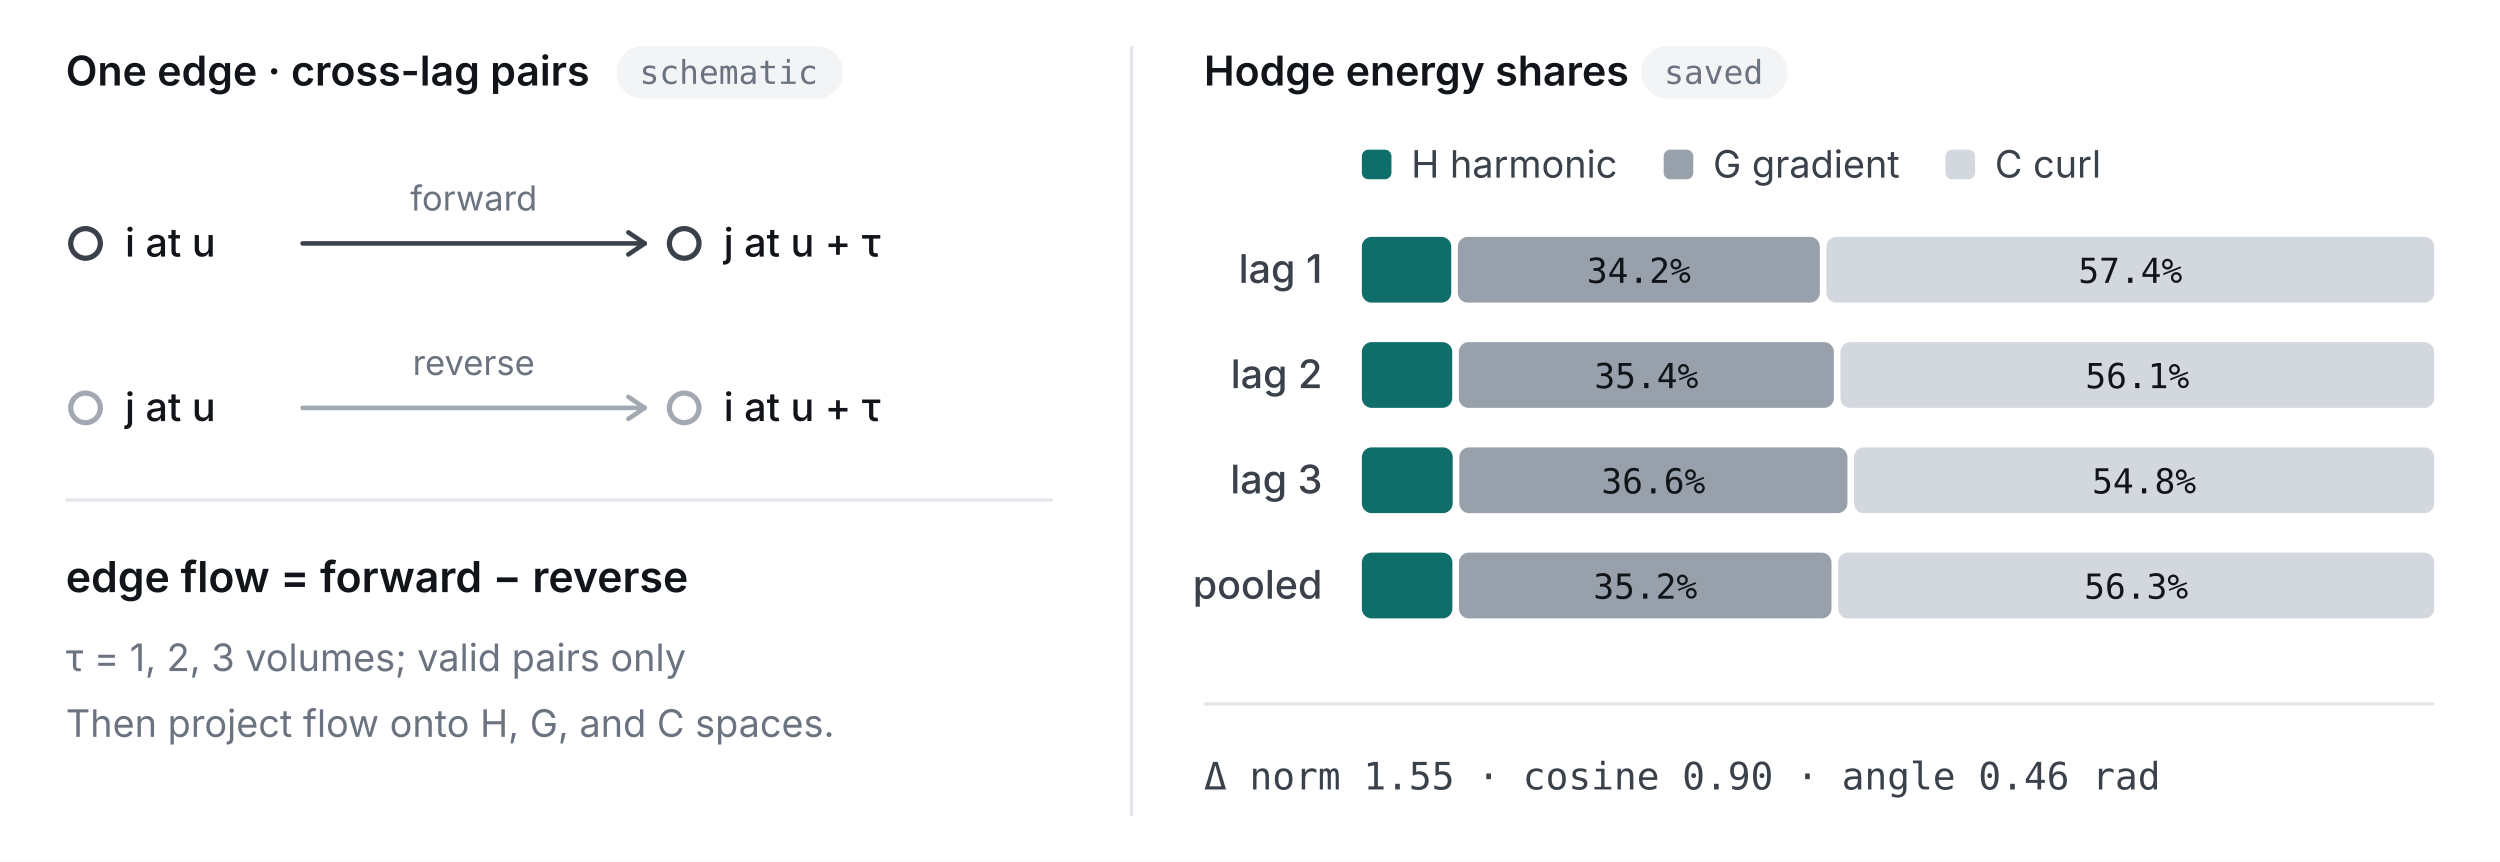
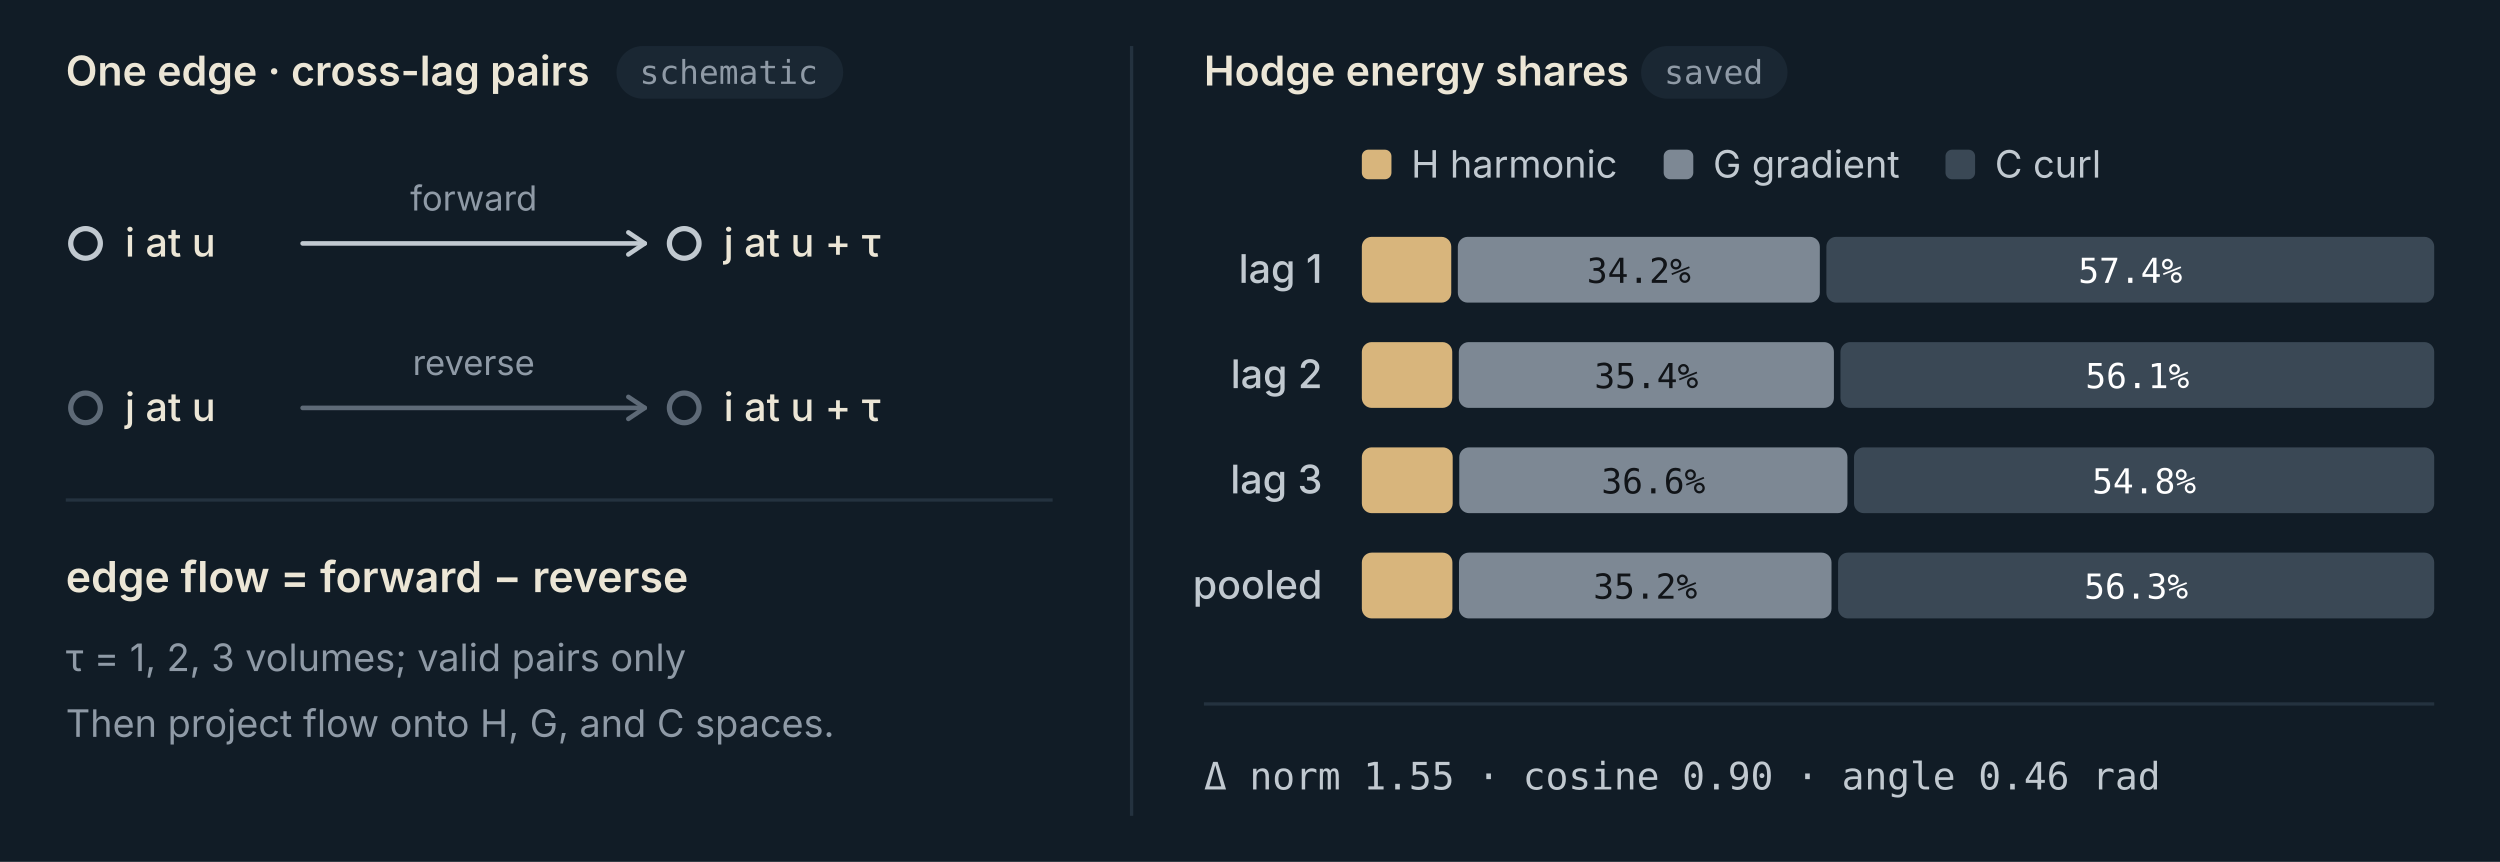
<svg xmlns="http://www.w3.org/2000/svg" width="760" height="262" viewBox="0 0 760 262" role="img" aria-labelledby="title desc" font-family="-apple-system,BlinkMacSystemFont,'Segoe UI',Inter,Roboto,Helvetica,Arial,sans-serif">
-   <rect width="760" height="262" fill="#ffffff" />
-   <text x="20.00" y="26.00" fill="#111418" font-size="12.5" font-weight="600" text-anchor="start">One edge · cross-lag pairs</text>
-   <rect x="187.42" y="14.00" width="68.90" height="16.00" fill="#f3f4f6" rx="8" />
-   <text x="194.42" y="25.50" fill="#6b7380" font-size="10" font-weight="500" text-anchor="start" font-family="'SF Mono',ui-monospace,SFMono-Regular,Menlo,Consolas,monospace">schematic</text>
-   <circle cx="26.00" cy="74.00" r="4.50" fill="#ffffff" stroke="#3a414b" stroke-width="1.6" />
-   <text x="38.00" y="78.00" fill="#111418" font-size="12" font-weight="500" text-anchor="start">i at u</text>
-   <line x1="92.00" y1="74.00" x2="196.00" y2="74.00" stroke="#3a414b" stroke-width="1.4" opacity="1" stroke-linecap="round" />
-   <polyline points="191.02,77.35 196.00,74.00 191.02,70.65" fill="none" stroke="#3a414b" stroke-width="1.4" stroke-linejoin="round" stroke-linecap="round" opacity="1" />
-   <circle cx="208.00" cy="74.00" r="4.50" fill="#ffffff" stroke="#3a414b" stroke-width="1.6" />
-   <text x="220.00" y="78.00" fill="#111418" font-size="12" font-weight="500" text-anchor="start">j at u + τ</text>
-   <text x="144.00" y="64.00" fill="#6b7380" font-size="10.5" font-weight="400" text-anchor="middle">forward</text>
-   <circle cx="26.00" cy="124.00" r="4.50" fill="#ffffff" stroke="#a3a9b2" stroke-width="1.6" />
-   <text x="38.00" y="128.00" fill="#111418" font-size="12" font-weight="500" text-anchor="start">j at u</text>
-   <line x1="92.00" y1="124.00" x2="196.00" y2="124.00" stroke="#a3a9b2" stroke-width="1.4" opacity="1" stroke-linecap="round" />
-   <polyline points="191.02,127.35 196.00,124.00 191.02,120.65" fill="none" stroke="#a3a9b2" stroke-width="1.4" stroke-linejoin="round" stroke-linecap="round" opacity="1" />
-   <circle cx="208.00" cy="124.00" r="4.50" fill="#ffffff" stroke="#a3a9b2" stroke-width="1.6" />
-   <text x="220.00" y="128.00" fill="#111418" font-size="12" font-weight="500" text-anchor="start">i at u + τ</text>
-   <text x="144.00" y="114.00" fill="#6b7380" font-size="10.5" font-weight="400" text-anchor="middle">reverse</text>
-   <line x1="20.00" y1="152.00" x2="320.00" y2="152.00" stroke="#e3e6ea" stroke-width="1" opacity="1" stroke-linecap="butt" />
-   <text x="20.00" y="180.00" fill="#111418" font-size="13" font-weight="600" text-anchor="start">edge flow = forward − reverse</text>
-   <text x="20.00" y="204.00" fill="#6b7380" font-size="11.5" font-weight="400" text-anchor="start">τ = 1, 2, 3 volumes; valid pairs only</text>
-   <text x="20.00" y="224.00" fill="#6b7380" font-size="11.5" font-weight="400" text-anchor="start">Then project flow onto H, G, and C spaces.</text>
-   <line x1="344.00" y1="14.00" x2="344.00" y2="248.00" stroke="#e3e6ea" stroke-width="1" opacity="1" stroke-linecap="butt" />
-   <text x="366.00" y="26.00" fill="#111418" font-size="12.5" font-weight="600" text-anchor="start">Hodge energy shares</text>
-   <rect x="498.90" y="14.00" width="44.50" height="16.00" fill="#f3f4f6" rx="8" />
-   <text x="505.90" y="25.50" fill="#6b7380" font-size="10" font-weight="500" text-anchor="start" font-family="'SF Mono',ui-monospace,SFMono-Regular,Menlo,Consolas,monospace">saved</text>
-   <rect x="414.00" y="45.50" width="9.00" height="9.00" fill="#0f6e6a" rx="2" />
-   <text x="429.00" y="54.00" fill="#3a414b" font-size="11.5" font-weight="400" text-anchor="start">H harmonic</text>
-   <rect x="505.76" y="45.50" width="9.00" height="9.00" fill="#98a1ab" rx="2" />
-   <text x="520.76" y="54.00" fill="#3a414b" font-size="11.5" font-weight="400" text-anchor="start">G gradient</text>
-   <rect x="591.43" y="45.50" width="9.00" height="9.00" fill="#d3d8de" rx="2" />
-   <text x="606.43" y="54.00" fill="#3a414b" font-size="11.5" font-weight="400" text-anchor="start">C curl</text>
-   <text x="402.00" y="86.00" fill="#3a414b" font-size="12" font-weight="500" text-anchor="end">lag 1</text>
-   <rect x="414.00" y="72.00" width="27.18" height="20.00" fill="#0f6e6a" rx="3" />
-   <rect x="443.18" y="72.00" width="110.05" height="20.00" fill="#98a1ab" rx="3" />
+   <rect width="760" height="262" fill="#111c26" />
+   <text x="20.00" y="26.00" fill="#ece6d6" font-size="12.5" font-weight="600" text-anchor="start">One edge · cross-lag pairs</text>
+   <rect x="187.42" y="14.00" width="68.90" height="16.00" fill="#1a2733" rx="8" />
+   <text x="194.42" y="25.50" fill="#8f9aa6" font-size="10" font-weight="500" text-anchor="start" font-family="'SF Mono',ui-monospace,SFMono-Regular,Menlo,Consolas,monospace">schematic</text>
+   <circle cx="26.00" cy="74.00" r="4.50" fill="#111c26" stroke="#c1c9d0" stroke-width="1.6" />
+   <text x="38.00" y="78.00" fill="#ece6d6" font-size="12" font-weight="500" text-anchor="start">i at u</text>
+   <line x1="92.00" y1="74.00" x2="196.00" y2="74.00" stroke="#c1c9d0" stroke-width="1.4" opacity="1" stroke-linecap="round" />
+   <polyline points="191.02,77.35 196.00,74.00 191.02,70.65" fill="none" stroke="#c1c9d0" stroke-width="1.4" stroke-linejoin="round" stroke-linecap="round" opacity="1" />
+   <circle cx="208.00" cy="74.00" r="4.50" fill="#111c26" stroke="#c1c9d0" stroke-width="1.6" />
+   <text x="220.00" y="78.00" fill="#ece6d6" font-size="12" font-weight="500" text-anchor="start">j at u + τ</text>
+   <text x="144.00" y="64.00" fill="#8f9aa6" font-size="10.5" font-weight="400" text-anchor="middle">forward</text>
+   <circle cx="26.00" cy="124.00" r="4.50" fill="#111c26" stroke="#5e6a77" stroke-width="1.6" />
+   <text x="38.00" y="128.00" fill="#ece6d6" font-size="12" font-weight="500" text-anchor="start">j at u</text>
+   <line x1="92.00" y1="124.00" x2="196.00" y2="124.00" stroke="#5e6a77" stroke-width="1.4" opacity="1" stroke-linecap="round" />
+   <polyline points="191.02,127.35 196.00,124.00 191.02,120.65" fill="none" stroke="#5e6a77" stroke-width="1.4" stroke-linejoin="round" stroke-linecap="round" opacity="1" />
+   <circle cx="208.00" cy="124.00" r="4.50" fill="#111c26" stroke="#5e6a77" stroke-width="1.6" />
+   <text x="220.00" y="128.00" fill="#ece6d6" font-size="12" font-weight="500" text-anchor="start">i at u + τ</text>
+   <text x="144.00" y="114.00" fill="#8f9aa6" font-size="10.5" font-weight="400" text-anchor="middle">reverse</text>
+   <line x1="20.00" y1="152.00" x2="320.00" y2="152.00" stroke="#24323f" stroke-width="1" opacity="1" stroke-linecap="butt" />
+   <text x="20.00" y="180.00" fill="#ece6d6" font-size="13" font-weight="600" text-anchor="start">edge flow = forward − reverse</text>
+   <text x="20.00" y="204.00" fill="#8f9aa6" font-size="11.5" font-weight="400" text-anchor="start">τ = 1, 2, 3 volumes; valid pairs only</text>
+   <text x="20.00" y="224.00" fill="#8f9aa6" font-size="11.5" font-weight="400" text-anchor="start">Then project flow onto H, G, and C spaces.</text>
+   <line x1="344.00" y1="14.00" x2="344.00" y2="248.00" stroke="#24323f" stroke-width="1" opacity="1" stroke-linecap="butt" />
+   <text x="366.00" y="26.00" fill="#ece6d6" font-size="12.5" font-weight="600" text-anchor="start">Hodge energy shares</text>
+   <rect x="498.90" y="14.00" width="44.50" height="16.00" fill="#1a2733" rx="8" />
+   <text x="505.90" y="25.50" fill="#8f9aa6" font-size="10" font-weight="500" text-anchor="start" font-family="'SF Mono',ui-monospace,SFMono-Regular,Menlo,Consolas,monospace">saved</text>
+   <rect x="414.00" y="45.50" width="9.00" height="9.00" fill="#d8b57c" rx="2" />
+   <text x="429.00" y="54.00" fill="#c1c9d0" font-size="11.5" font-weight="400" text-anchor="start">H harmonic</text>
+   <rect x="505.76" y="45.50" width="9.00" height="9.00" fill="#7d8894" rx="2" />
+   <text x="520.76" y="54.00" fill="#c1c9d0" font-size="11.5" font-weight="400" text-anchor="start">G gradient</text>
+   <rect x="591.43" y="45.50" width="9.00" height="9.00" fill="#3a4855" rx="2" />
+   <text x="606.43" y="54.00" fill="#c1c9d0" font-size="11.5" font-weight="400" text-anchor="start">C curl</text>
+   <text x="402.00" y="86.00" fill="#c1c9d0" font-size="12" font-weight="500" text-anchor="end">lag 1</text>
+   <rect x="414.00" y="72.00" width="27.18" height="20.00" fill="#d8b57c" rx="3" />
+   <rect x="443.18" y="72.00" width="110.05" height="20.00" fill="#7d8894" rx="3" />
  <text x="498.20" y="86.00" fill="#111418" font-size="10.5" font-weight="500" text-anchor="middle" font-family="'SF Mono',ui-monospace,SFMono-Regular,Menlo,Consolas,monospace">34.2%</text>
-   <rect x="555.22" y="72.00" width="184.78" height="20.00" fill="#d3d8de" rx="3" />
-   <text x="647.61" y="86.00" fill="#111418" font-size="10.5" font-weight="500" text-anchor="middle" font-family="'SF Mono',ui-monospace,SFMono-Regular,Menlo,Consolas,monospace">57.4%</text>
-   <text x="402.00" y="118.00" fill="#3a414b" font-size="12" font-weight="500" text-anchor="end">lag 2</text>
-   <rect x="414.00" y="104.00" width="27.48" height="20.00" fill="#0f6e6a" rx="3" />
-   <rect x="443.48" y="104.00" width="114.03" height="20.00" fill="#98a1ab" rx="3" />
+   <rect x="555.22" y="72.00" width="184.78" height="20.00" fill="#3a4855" rx="3" />
+   <text x="647.61" y="86.00" fill="#ffffff" font-size="10.5" font-weight="500" text-anchor="middle" font-family="'SF Mono',ui-monospace,SFMono-Regular,Menlo,Consolas,monospace">57.4%</text>
+   <text x="402.00" y="118.00" fill="#c1c9d0" font-size="12" font-weight="500" text-anchor="end">lag 2</text>
+   <rect x="414.00" y="104.00" width="27.48" height="20.00" fill="#d8b57c" rx="3" />
+   <rect x="443.48" y="104.00" width="114.03" height="20.00" fill="#7d8894" rx="3" />
  <text x="500.49" y="118.00" fill="#111418" font-size="10.5" font-weight="500" text-anchor="middle" font-family="'SF Mono',ui-monospace,SFMono-Regular,Menlo,Consolas,monospace">35.4%</text>
-   <rect x="559.50" y="104.00" width="180.50" height="20.00" fill="#d3d8de" rx="3" />
-   <text x="649.75" y="118.00" fill="#111418" font-size="10.5" font-weight="500" text-anchor="middle" font-family="'SF Mono',ui-monospace,SFMono-Regular,Menlo,Consolas,monospace">56.1%</text>
-   <text x="402.00" y="150.00" fill="#3a414b" font-size="12" font-weight="500" text-anchor="end">lag 3</text>
-   <rect x="414.00" y="136.00" width="27.62" height="20.00" fill="#0f6e6a" rx="3" />
-   <rect x="443.62" y="136.00" width="118.00" height="20.00" fill="#98a1ab" rx="3" />
+   <rect x="559.50" y="104.00" width="180.50" height="20.00" fill="#3a4855" rx="3" />
+   <text x="649.75" y="118.00" fill="#ffffff" font-size="10.5" font-weight="500" text-anchor="middle" font-family="'SF Mono',ui-monospace,SFMono-Regular,Menlo,Consolas,monospace">56.1%</text>
+   <text x="402.00" y="150.00" fill="#c1c9d0" font-size="12" font-weight="500" text-anchor="end">lag 3</text>
+   <rect x="414.00" y="136.00" width="27.62" height="20.00" fill="#d8b57c" rx="3" />
+   <rect x="443.62" y="136.00" width="118.00" height="20.00" fill="#7d8894" rx="3" />
  <text x="502.62" y="150.00" fill="#111418" font-size="10.5" font-weight="500" text-anchor="middle" font-family="'SF Mono',ui-monospace,SFMono-Regular,Menlo,Consolas,monospace">36.6%</text>
-   <rect x="563.62" y="136.00" width="176.38" height="20.00" fill="#d3d8de" rx="3" />
-   <text x="651.81" y="150.00" fill="#111418" font-size="10.5" font-weight="500" text-anchor="middle" font-family="'SF Mono',ui-monospace,SFMono-Regular,Menlo,Consolas,monospace">54.8%</text>
-   <text x="402.00" y="182.00" fill="#3a414b" font-size="12" font-weight="500" text-anchor="end">pooled</text>
-   <rect x="414.00" y="168.00" width="27.53" height="20.00" fill="#0f6e6a" rx="3" />
-   <rect x="443.53" y="168.00" width="113.25" height="20.00" fill="#98a1ab" rx="3" />
+   <rect x="563.62" y="136.00" width="176.38" height="20.00" fill="#3a4855" rx="3" />
+   <text x="651.81" y="150.00" fill="#ffffff" font-size="10.5" font-weight="500" text-anchor="middle" font-family="'SF Mono',ui-monospace,SFMono-Regular,Menlo,Consolas,monospace">54.8%</text>
+   <text x="402.00" y="182.00" fill="#c1c9d0" font-size="12" font-weight="500" text-anchor="end">pooled</text>
+   <rect x="414.00" y="168.00" width="27.53" height="20.00" fill="#d8b57c" rx="3" />
+   <rect x="443.53" y="168.00" width="113.25" height="20.00" fill="#7d8894" rx="3" />
  <text x="500.16" y="182.00" fill="#111418" font-size="10.5" font-weight="500" text-anchor="middle" font-family="'SF Mono',ui-monospace,SFMono-Regular,Menlo,Consolas,monospace">35.2%</text>
-   <rect x="558.78" y="168.00" width="181.22" height="20.00" fill="#d3d8de" rx="3" />
-   <text x="649.39" y="182.00" fill="#111418" font-size="10.5" font-weight="500" text-anchor="middle" font-family="'SF Mono',ui-monospace,SFMono-Regular,Menlo,Consolas,monospace">56.3%</text>
-   <line x1="366.00" y1="214.00" x2="740.00" y2="214.00" stroke="#e3e6ea" stroke-width="1" opacity="1" stroke-linecap="butt" />
-   <text x="366.00" y="240.00" fill="#3a414b" font-size="11.5" font-weight="500" text-anchor="start" font-family="'SF Mono',ui-monospace,SFMono-Regular,Menlo,Consolas,monospace">Δ norm 1.55   ·   cosine 0.90   ·   angle 0.46 rad</text>
+   <rect x="558.78" y="168.00" width="181.22" height="20.00" fill="#3a4855" rx="3" />
+   <text x="649.39" y="182.00" fill="#ffffff" font-size="10.5" font-weight="500" text-anchor="middle" font-family="'SF Mono',ui-monospace,SFMono-Regular,Menlo,Consolas,monospace">56.3%</text>
+   <line x1="366.00" y1="214.00" x2="740.00" y2="214.00" stroke="#24323f" stroke-width="1" opacity="1" stroke-linecap="butt" />
+   <text x="366.00" y="240.00" fill="#c1c9d0" font-size="11.5" font-weight="500" text-anchor="start" font-family="'SF Mono',ui-monospace,SFMono-Regular,Menlo,Consolas,monospace">Δ norm 1.55   ·   cosine 0.90   ·   angle 0.46 rad</text>
</svg>
